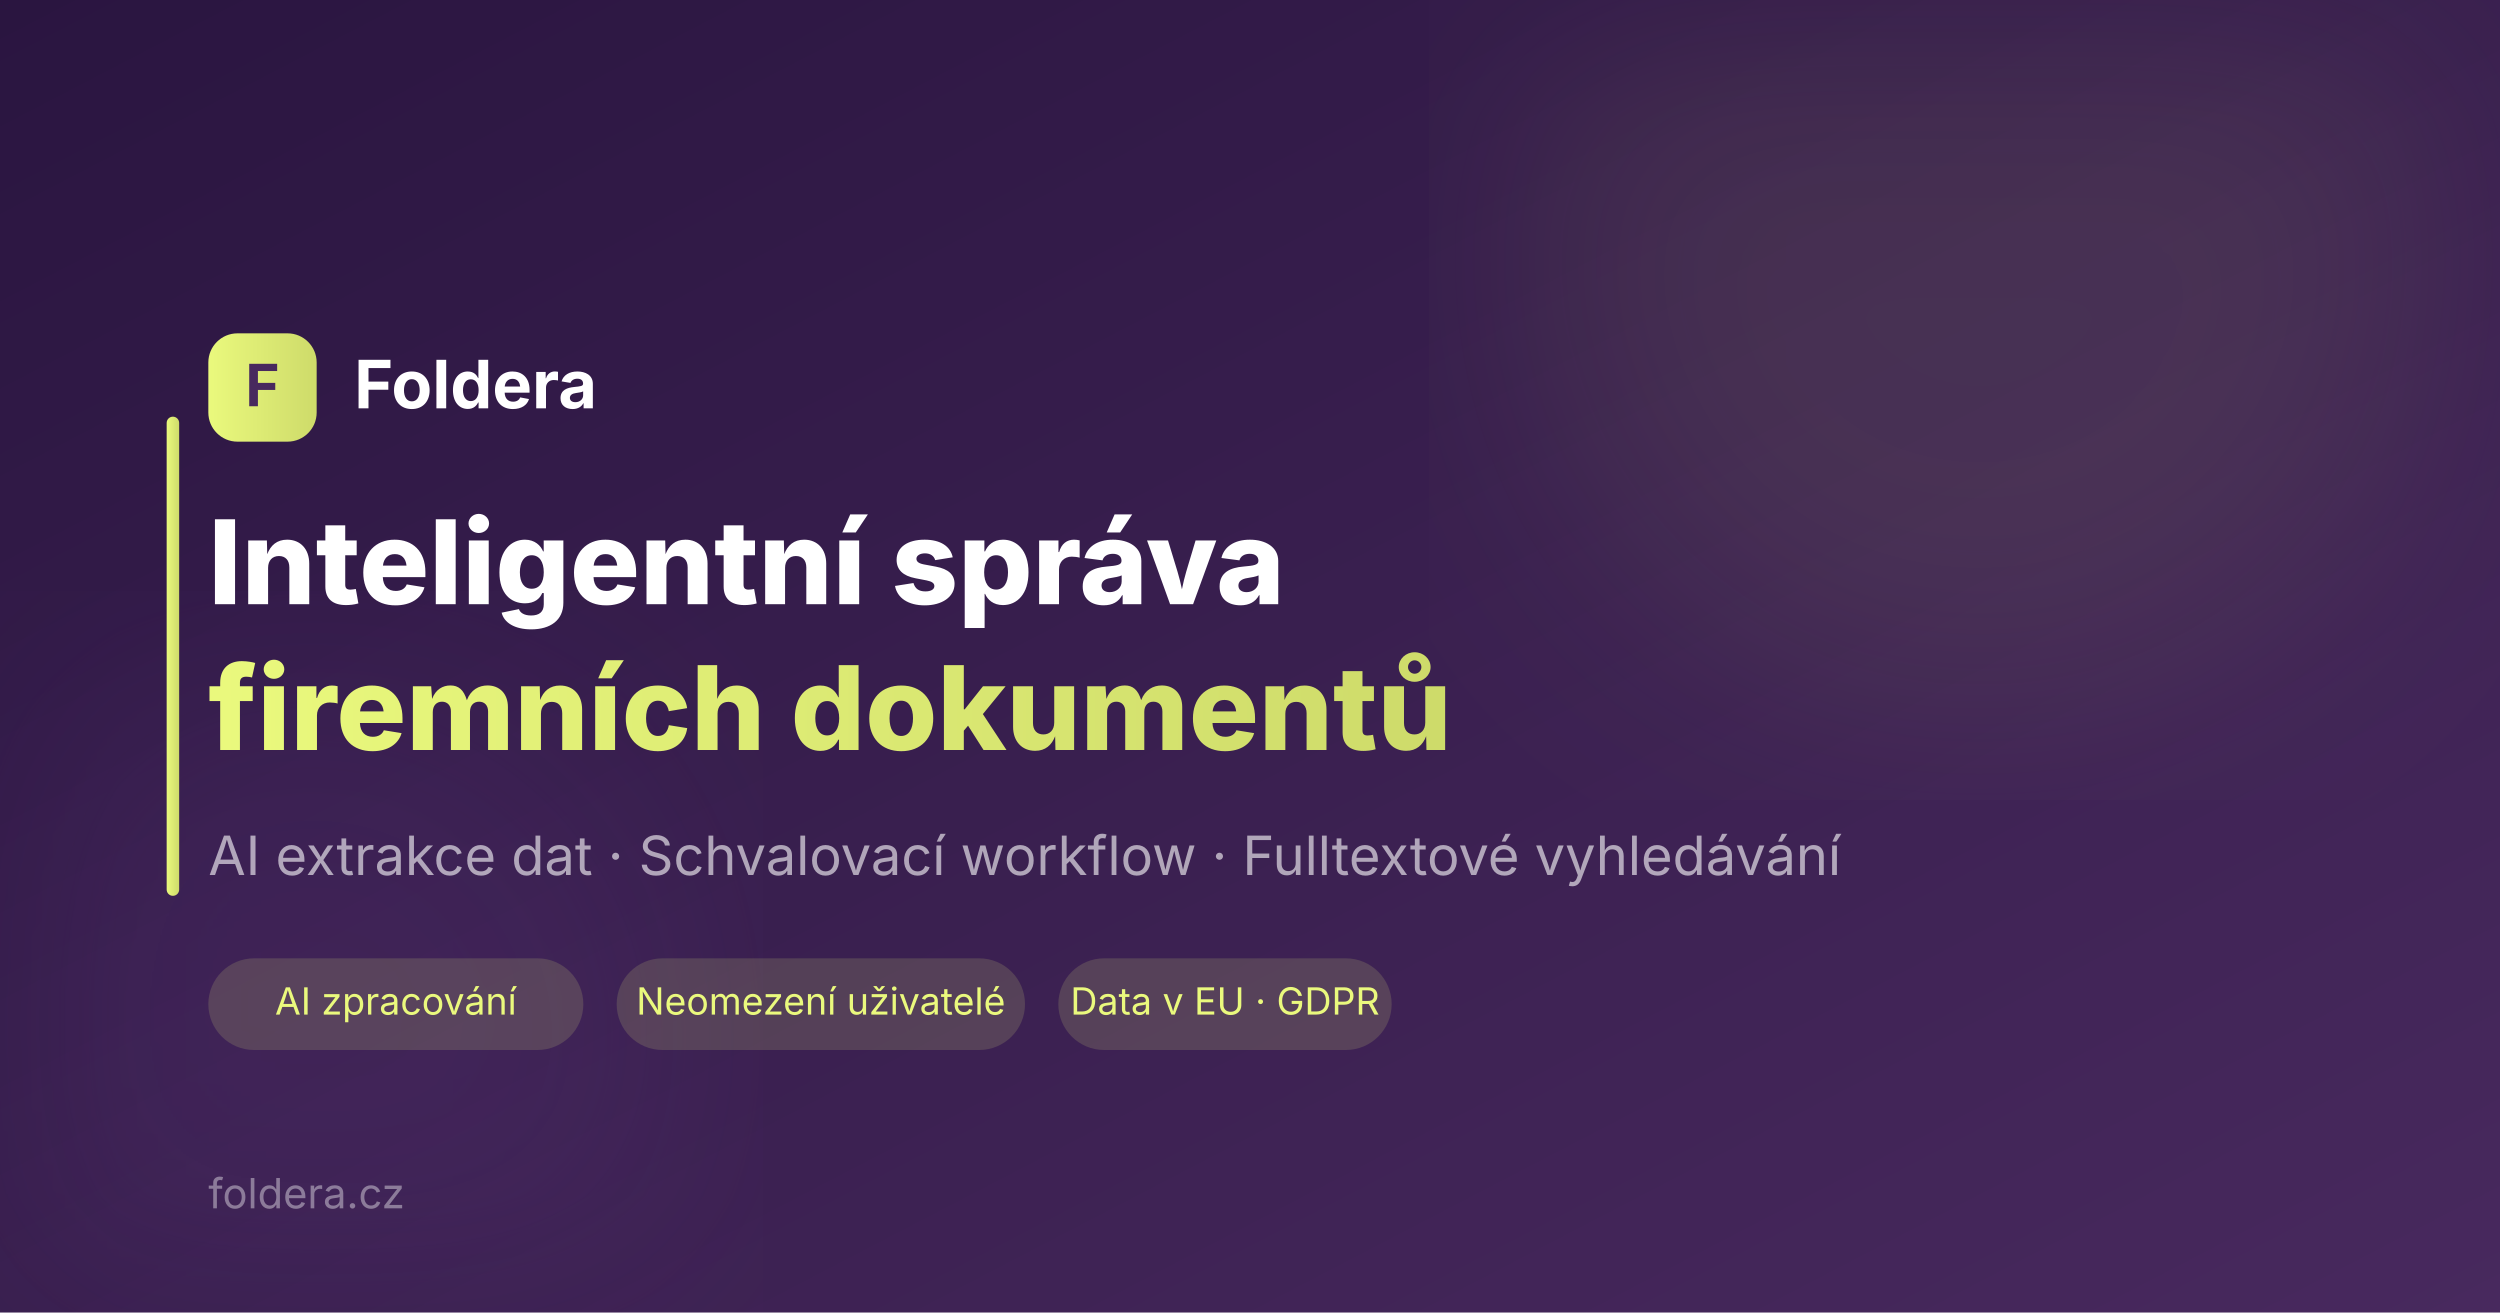
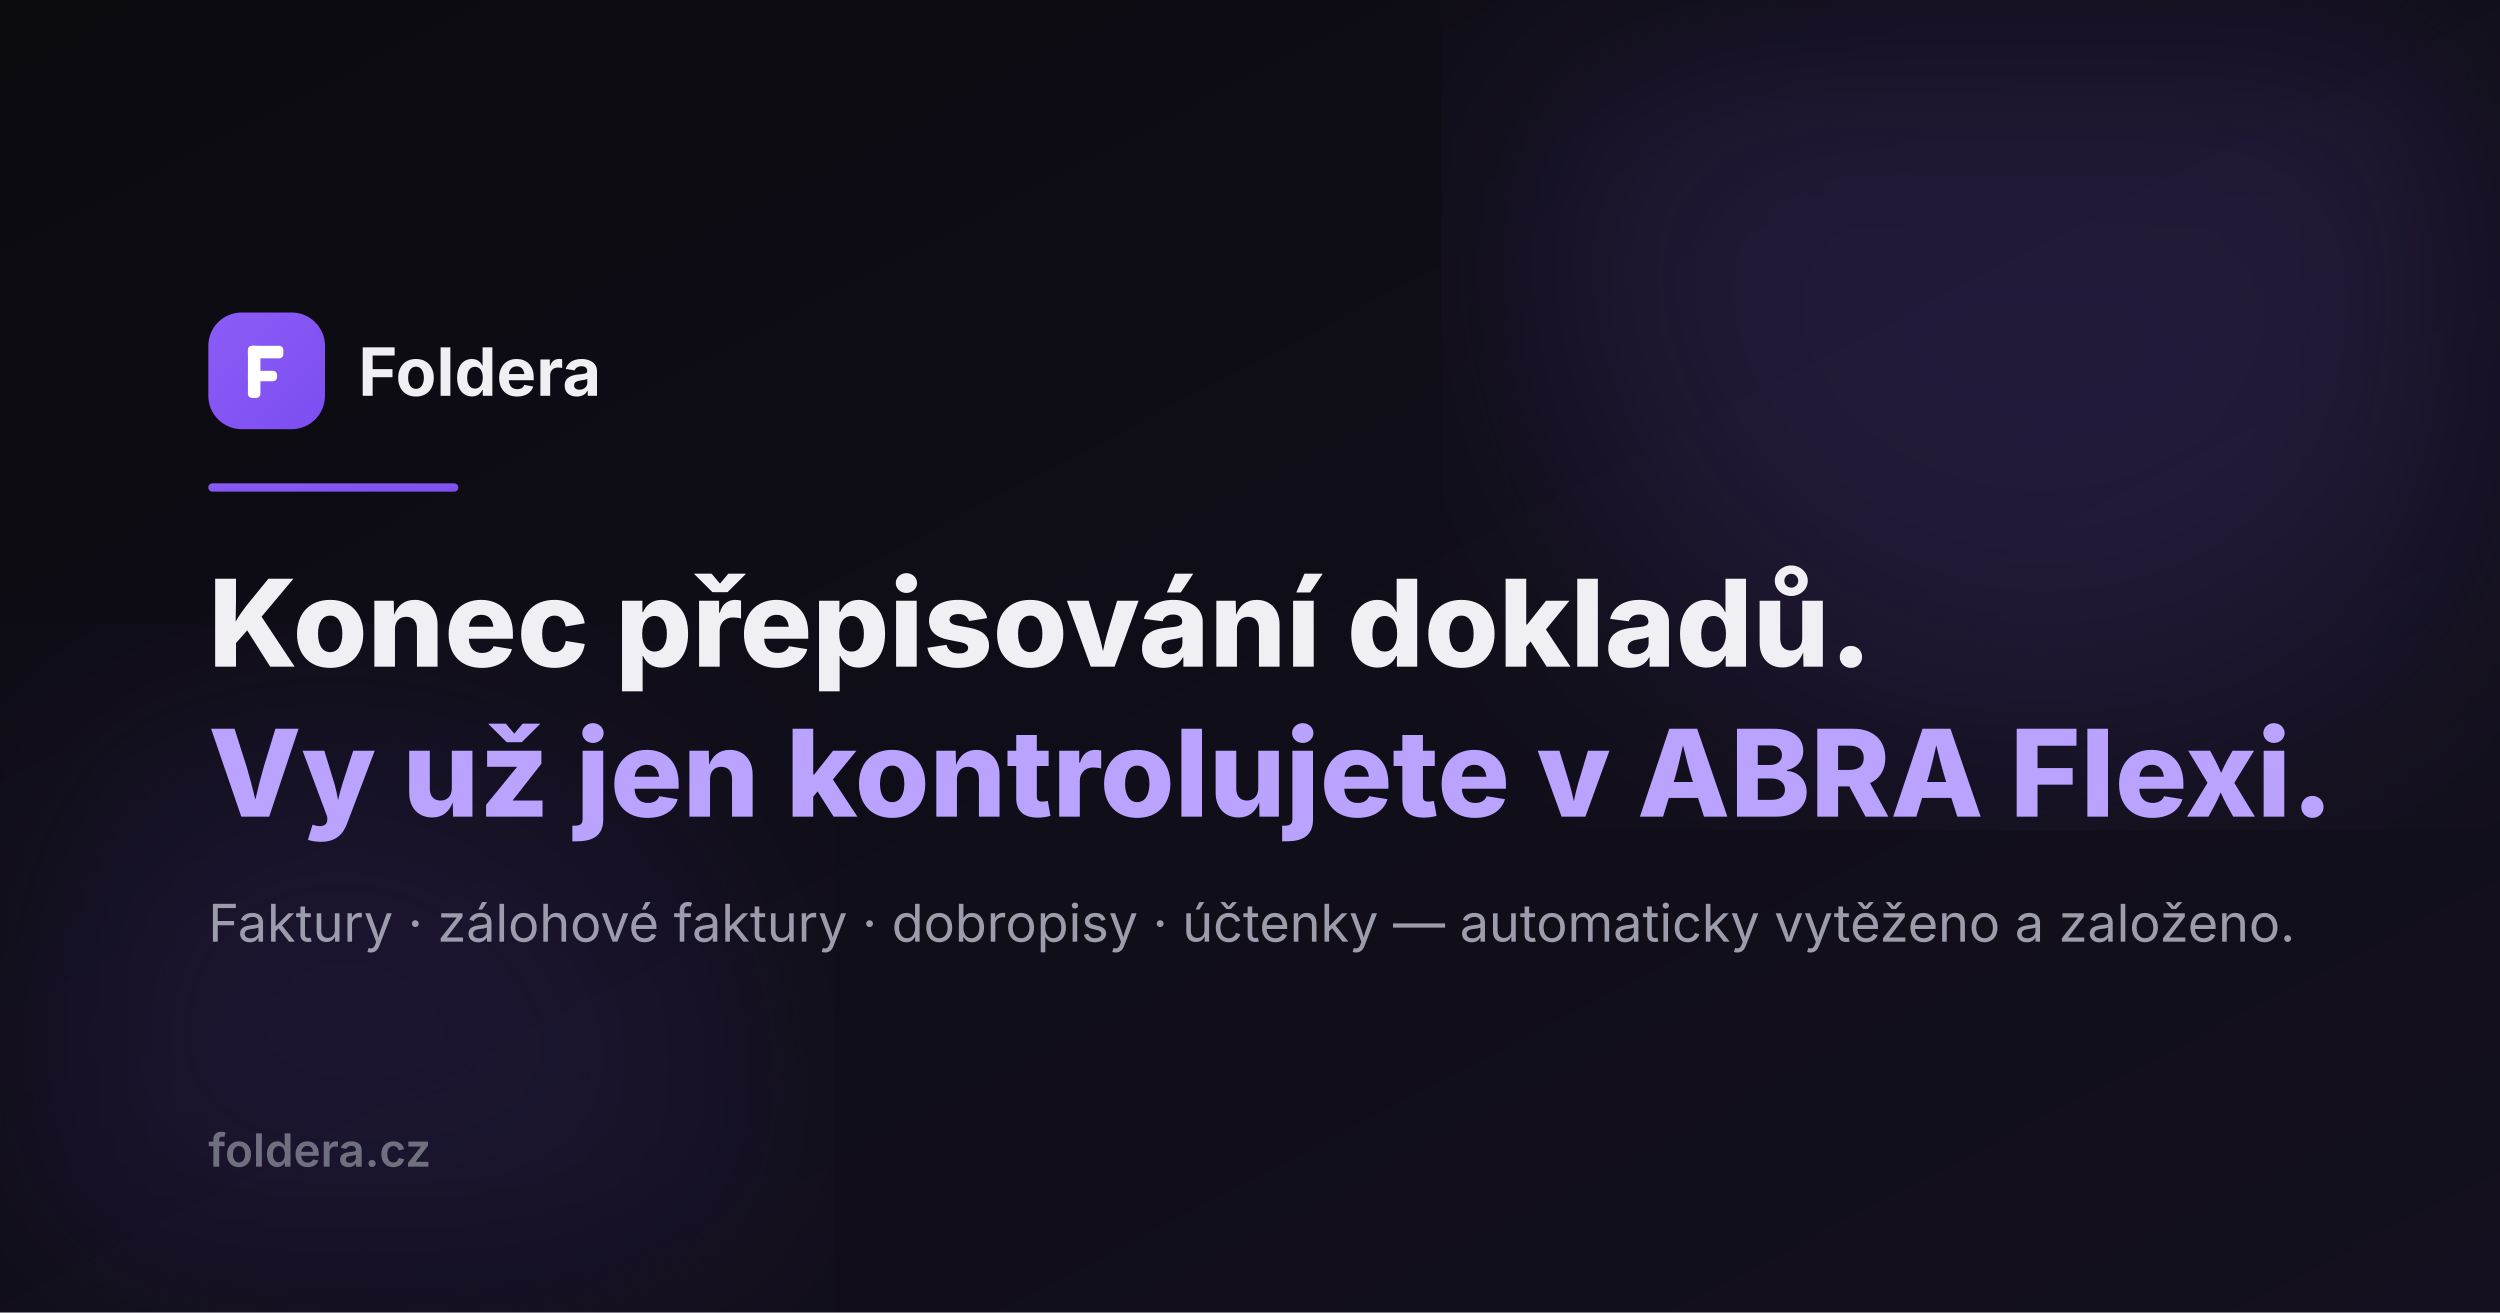
<svg xmlns="http://www.w3.org/2000/svg" width="1200" height="630" viewBox="0 0 1200 630">
  <defs>
    <linearGradient id="bg" x1="0%" y1="0%" x2="100%" y2="100%">
-       <stop offset="0%" style="stop-color:#2a1540;stop-opacity:1" />
-       <stop offset="100%" style="stop-color:#48295E;stop-opacity:1" />
+       <stop offset="0%" style="stop-color:#0b0b10;stop-opacity:1" />
+       <stop offset="100%" style="stop-color:#14101f;stop-opacity:1" />
    </linearGradient>
-     <linearGradient id="accent" x1="0%" y1="0%" x2="100%" y2="0%">
-       <stop offset="0%" style="stop-color:#EAF97D;stop-opacity:1" />
-       <stop offset="100%" style="stop-color:#CEDB6A;stop-opacity:1" />
+     <linearGradient id="violet" x1="0%" y1="0%" x2="100%" y2="100%">
+       <stop offset="0%" style="stop-color:#8b5cf6;stop-opacity:1" />
+       <stop offset="100%" style="stop-color:#7c4ef0;stop-opacity:1" />
    </linearGradient>
    <filter id="blur1">
-       <feGaussianBlur stdDeviation="60" />
+       <feGaussianBlur stdDeviation="70" />
    </filter>
  </defs>
  <rect width="1200" height="630" fill="url(#bg)" />
-   <circle cx="950" cy="120" r="220" fill="#EAF97D" opacity="0.08" filter="url(#blur1)" />
-   <circle cx="150" cy="500" r="180" fill="#8653AB" opacity="0.1" filter="url(#blur1)" />
-   <rect x="80" y="200" width="6" height="230" rx="3" fill="url(#accent)" />
-   <rect x="100" y="160" width="52" height="52" rx="14" fill="url(#accent)" />
-   <text x="126" y="195" font-family="system-ui, -apple-system, sans-serif" font-size="28" font-weight="700" fill="#48295E" text-anchor="middle">F</text>
-   <text x="170" y="196" font-family="system-ui, -apple-system, sans-serif" font-size="32" font-weight="700" fill="#FFFFFF">Foldera</text>
-   <text x="100" y="290" font-family="system-ui, -apple-system, sans-serif" font-size="56" font-weight="800" fill="#FFFFFF">Inteligentní správa</text>
-   <text x="100" y="360" font-family="system-ui, -apple-system, sans-serif" font-size="56" font-weight="800" fill="url(#accent)">firemních dokumentů</text>
-   <text x="100" y="420" font-family="system-ui, -apple-system, sans-serif" font-size="26" fill="rgba(255,255,255,0.6)">AI extrakce dat · Schvalovací workflow · Fulltextové vyhledávání</text>
-   <rect x="100" y="460" width="180" height="44" rx="22" fill="#EAF97D" opacity="0.15" />
-   <text x="190" y="487" font-family="system-ui, -apple-system, sans-serif" font-size="18" fill="#EAF97D" text-anchor="middle">AI zpracování</text>
-   <rect x="296" y="460" width="196" height="44" rx="22" fill="#EAF97D" opacity="0.15" />
-   <text x="394" y="487" font-family="system-ui, -apple-system, sans-serif" font-size="18" fill="#EAF97D" text-anchor="middle">Neomezení uživatelé</text>
-   <rect x="508" y="460" width="160" height="44" rx="22" fill="#EAF97D" opacity="0.15" />
-   <text x="588" y="487" font-family="system-ui, -apple-system, sans-serif" font-size="18" fill="#EAF97D" text-anchor="middle">Data v EU · GDPR</text>
-   <text x="100" y="580" font-family="system-ui, -apple-system, sans-serif" font-size="20" fill="rgba(255,255,255,0.4)">foldera.cz</text>
+   <circle cx="980" cy="110" r="240" fill="#8b5cf6" opacity="0.16" filter="url(#blur1)" />
+   <circle cx="160" cy="540" r="200" fill="#7c4ef0" opacity="0.12" filter="url(#blur1)" />
+   <rect x="100" y="150" width="56" height="56" rx="16" fill="url(#violet)" />
+   <g fill="#ffffff">
+     <rect x="119" y="166" width="6" height="25" rx="2" />
+     <rect x="119" y="166" width="17" height="6" rx="2" />
+     <rect x="119" y="178" width="14" height="5" rx="2" />
+   </g>
+   <text x="172" y="190" font-family="system-ui, -apple-system, sans-serif" font-size="32" font-weight="700" fill="#efeff4">Foldera</text>
+   <rect x="100" y="232" width="120" height="4" rx="2" fill="url(#violet)" />
+   <text x="100" y="320" font-family="system-ui, -apple-system, sans-serif" font-size="58" font-weight="800" fill="#efeff4">Konec přepisování dokladů.</text>
+   <text x="100" y="392" font-family="system-ui, -apple-system, sans-serif" font-size="58" font-weight="800" fill="#b9a3ff">Vy už jen kontrolujete v ABRA Flexi.</text>
+   <text x="100" y="452" font-family="system-ui, -apple-system, sans-serif" font-size="25" fill="#9c9cac">Faktury · zálohové faktury · dobropisy · účtenky — automaticky vytěženo a založeno.</text>
+   <text x="100" y="560" font-family="system-ui, -apple-system, sans-serif" font-size="22" font-weight="600" fill="#6f6f80">foldera.cz</text>
</svg>
